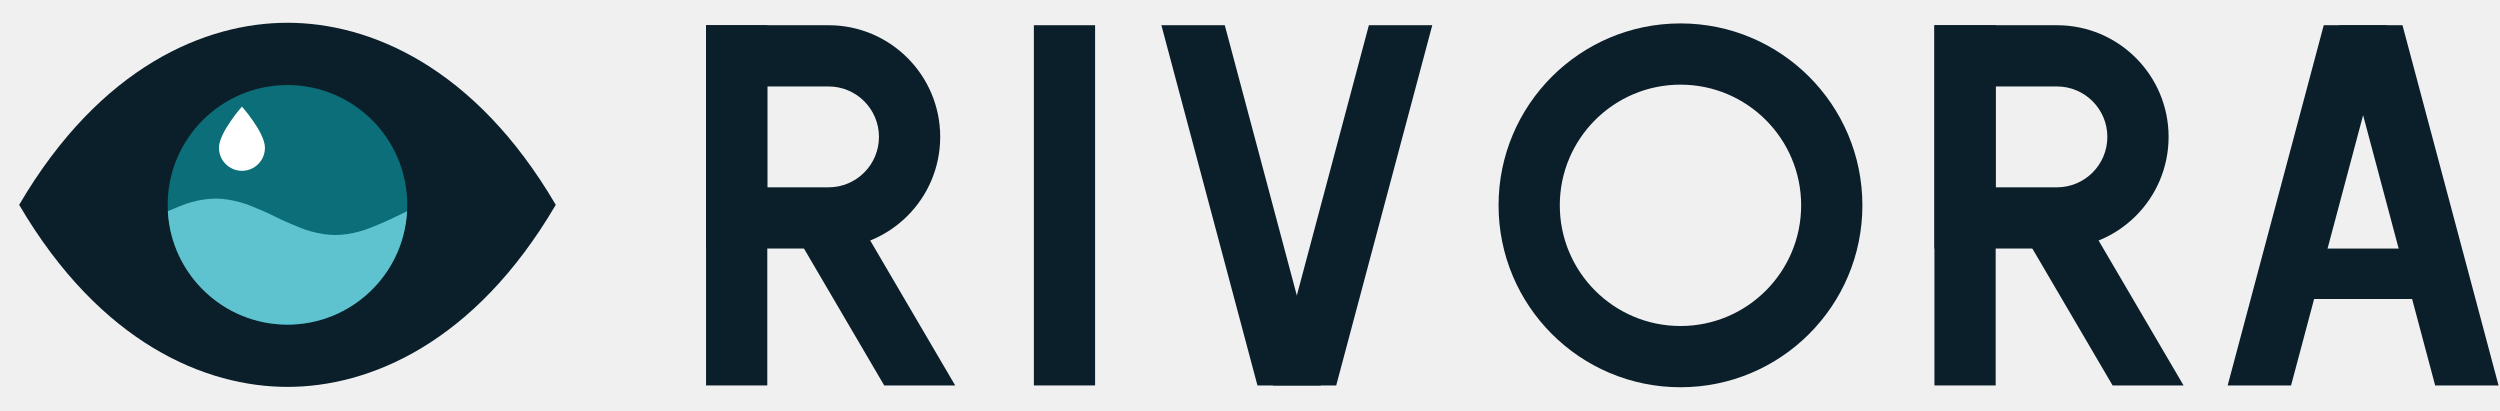
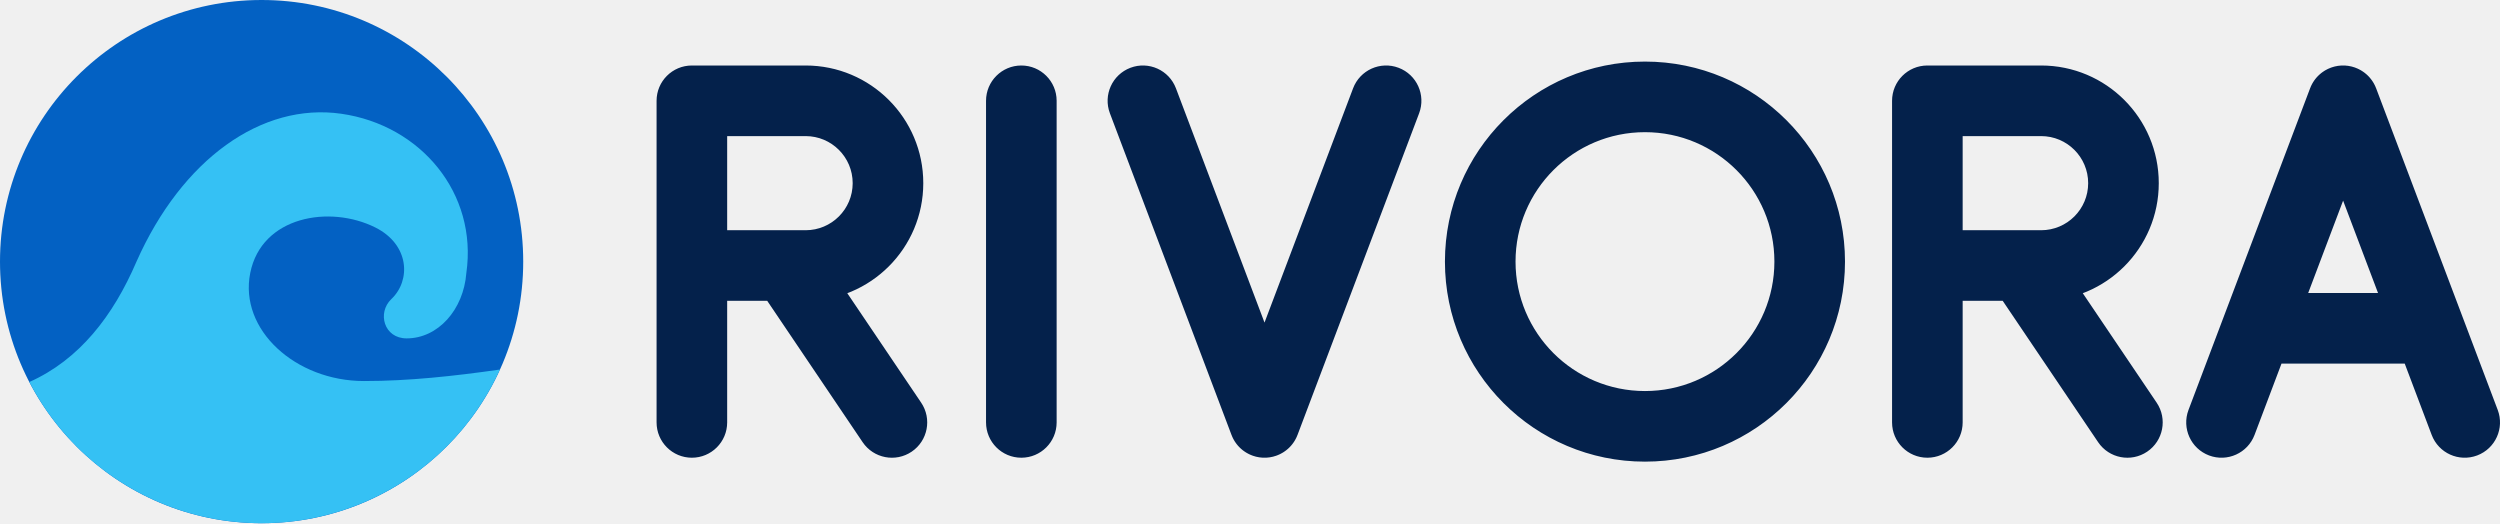
- <svg xmlns="http://www.w3.org/2000/svg" viewBox="0 -1 694 114" role="img" aria-label="RIVORA">
-   <g transform="scale(1.33)">
-     <path fill="#0B1F2A" d="M4 42C21 13 43 4 60 4S99 13 116 42C99 71 77 80 60 80S21 71 4 42Z" />
-     <circle fill="#0B6E79" cx="60" cy="42" r="25" />
-     <path fill="#5FC3CF" d="M35.03 43.31C36.7 42.68 38.36 41.85 40.03 41.42C41.69 40.98 43.36 40.7 45.02 40.7C46.68 40.7 48.35 40.99 50.01 41.43C51.68 41.87 53.34 42.62 55.01 43.33C56.67 44.04 58.33 44.97 60 45.67C61.66 46.38 63.33 47.13 64.99 47.57C66.66 48.01 68.32 48.3 69.99 48.3C71.65 48.3 73.31 48.02 74.98 47.58C76.64 47.14 78.31 46.39 79.97 45.69C81.64 44.98 83.3 44.12 84.96 43.34A25 25 0 0 1 35.03 43.31Z" />
-     <path fill="#FFFFFF" d="M50.5 21.5c0 0-4.8 5.4-4.8 8.6a4.8 4.8 0 0 0 9.6 0c0-3.2-4.8-8.6-4.8-8.6Z" />
+ <svg xmlns="http://www.w3.org/2000/svg" viewBox="0 -16.7 637.4 133.4" role="img" aria-label="RIVORA">
+   <g transform="translate(-5.8 -22.5) scale(1.45)">
+     <path fill="#0361C3" d="M96 50A46 46 0 1 1 4 50A46 46 0 1 1 96 50Z" />
+     <path fill="#35C1F4" d="M9.16 71.17C17.94 67.25 23.9 59.56 28 50C36 32 50 22 64 24C78 26 88 38 86 52C85.5 58.5 81 63.5 75.5 63.5C71.5 63.5 70.3 59 72.8 56.6C76.3 53.3 76 47 70 44C62 40 50 42 48 52C46 62 56 71 68 71C75.87 71 83.75 70.14 91.9 68.98A46 46 0 0 1 9.16 71.17Z" />
  </g>
-   <g transform="translate(196 6)">
-     <path fill="#0B1F2A" fill-rule="evenodd" d="M0 0H34A31 31 0 0 1 34 62H0ZM17 17H34A14 14 0 0 1 34 45H17Z" />
-     <path fill="#0B1F2A" d="M0 0h17v100h-17Z" />
-     <path fill="#0B1F2A" d="M20.15 50L49.46 100L69.16 100L39.85 50Z" />
-     <path fill="#0B1F2A" d="M91 0h17v100h-17Z" />
-     <path fill="#0B1F2A" d="M126.4 0L153.07 100L170.66 100L144 0Z" />
-     <path fill="#0B1F2A" d="M184 0L157.34 100L174.93 100L201.6 0Z" />
-     <path fill="#0B1F2A" fill-rule="evenodd" d="M220 50a50.5 50.5 0 1 0 101 0a50.5 50.5 0 1 0 -101 0ZM237 50a33.5 33.5 0 1 0 67 0a33.5 33.5 0 1 0 -67 0Z" />
-     <path fill="#0B1F2A" fill-rule="evenodd" d="M341 0H375A31 31 0 0 1 375 62H341ZM358 17H375A14 14 0 0 1 375 45H358Z" />
-     <path fill="#0B1F2A" d="M341 0h17v100h-17Z" />
-     <path fill="#0B1F2A" d="M361.15 50L390.46 100L410.16 100L380.85 50Z" />
-     <path fill="#0B1F2A" d="M466.66 0L440 100L422.4 100L449.07 0Z" />
-     <path fill="#0B1F2A" d="M470.93 0L497.6 100L480 100L453.34 0Z" />
-     <path fill="#0B1F2A" d="M440 62h40v14h-40Z" />
-   </g>
+   <path fill="#04214B" transform="translate(167.4 0)" d="M18 9L18 91A9 9 0 0 1 0 91L0 9A9 9 0 0 1 18 9ZM9 0L38 0A9 9 0 0 1 38 18L9 18A9 9 0 0 1 9 0ZM38 0A30 30 0 0 1 38 60L38 42A12 12 0 0 0 38 18ZM9 42L38 42A9 9 0 0 1 38 60L9 60A9 9 0 0 1 9 42ZM40.46 45.96L67.46 85.96A9 9 0 0 1 52.54 96.04L25.54 56.04A9 9 0 0 1 40.46 45.96ZM102 9L102 91A9 9 0 0 1 84 91L84 9A9 9 0 0 1 102 9ZM132.42 5.82L163.42 87.82A9 9 0 0 1 146.58 94.18L115.58 12.18A9 9 0 0 1 132.42 5.82ZM146.58 87.82L177.58 5.82A9 9 0 0 1 194.42 12.18L163.42 94.18A9 9 0 0 1 146.58 87.82ZM303 50A51 51 0 1 1 201 50A51 51 0 1 1 303 50ZM285 50A33 33 0 1 0 219 50A33 33 0 1 0 285 50ZM333 9L333 91A9 9 0 0 1 315 91L315 9A9 9 0 0 1 333 9ZM324 0L353 0A9 9 0 0 1 353 18L324 18A9 9 0 0 1 324 0ZM353 0A30 30 0 0 1 353 60L353 42A12 12 0 0 0 353 18ZM324 42L353 42A9 9 0 0 1 353 60L324 60A9 9 0 0 1 324 42ZM355.46 45.96L382.46 85.96A9 9 0 0 1 367.54 96.04L340.54 56.04A9 9 0 0 1 355.46 45.96ZM390.58 87.82L421.58 5.82A9 9 0 0 1 438.42 12.18L407.42 94.18A9 9 0 0 1 390.58 87.82ZM438.42 5.82L469.42 87.82A9 9 0 0 1 452.58 94.18L421.58 12.18A9 9 0 0 1 438.42 5.82ZM411 58L449 58A9 9 0 0 1 449 76L411 76A9 9 0 0 1 411 58Z" />
</svg>
